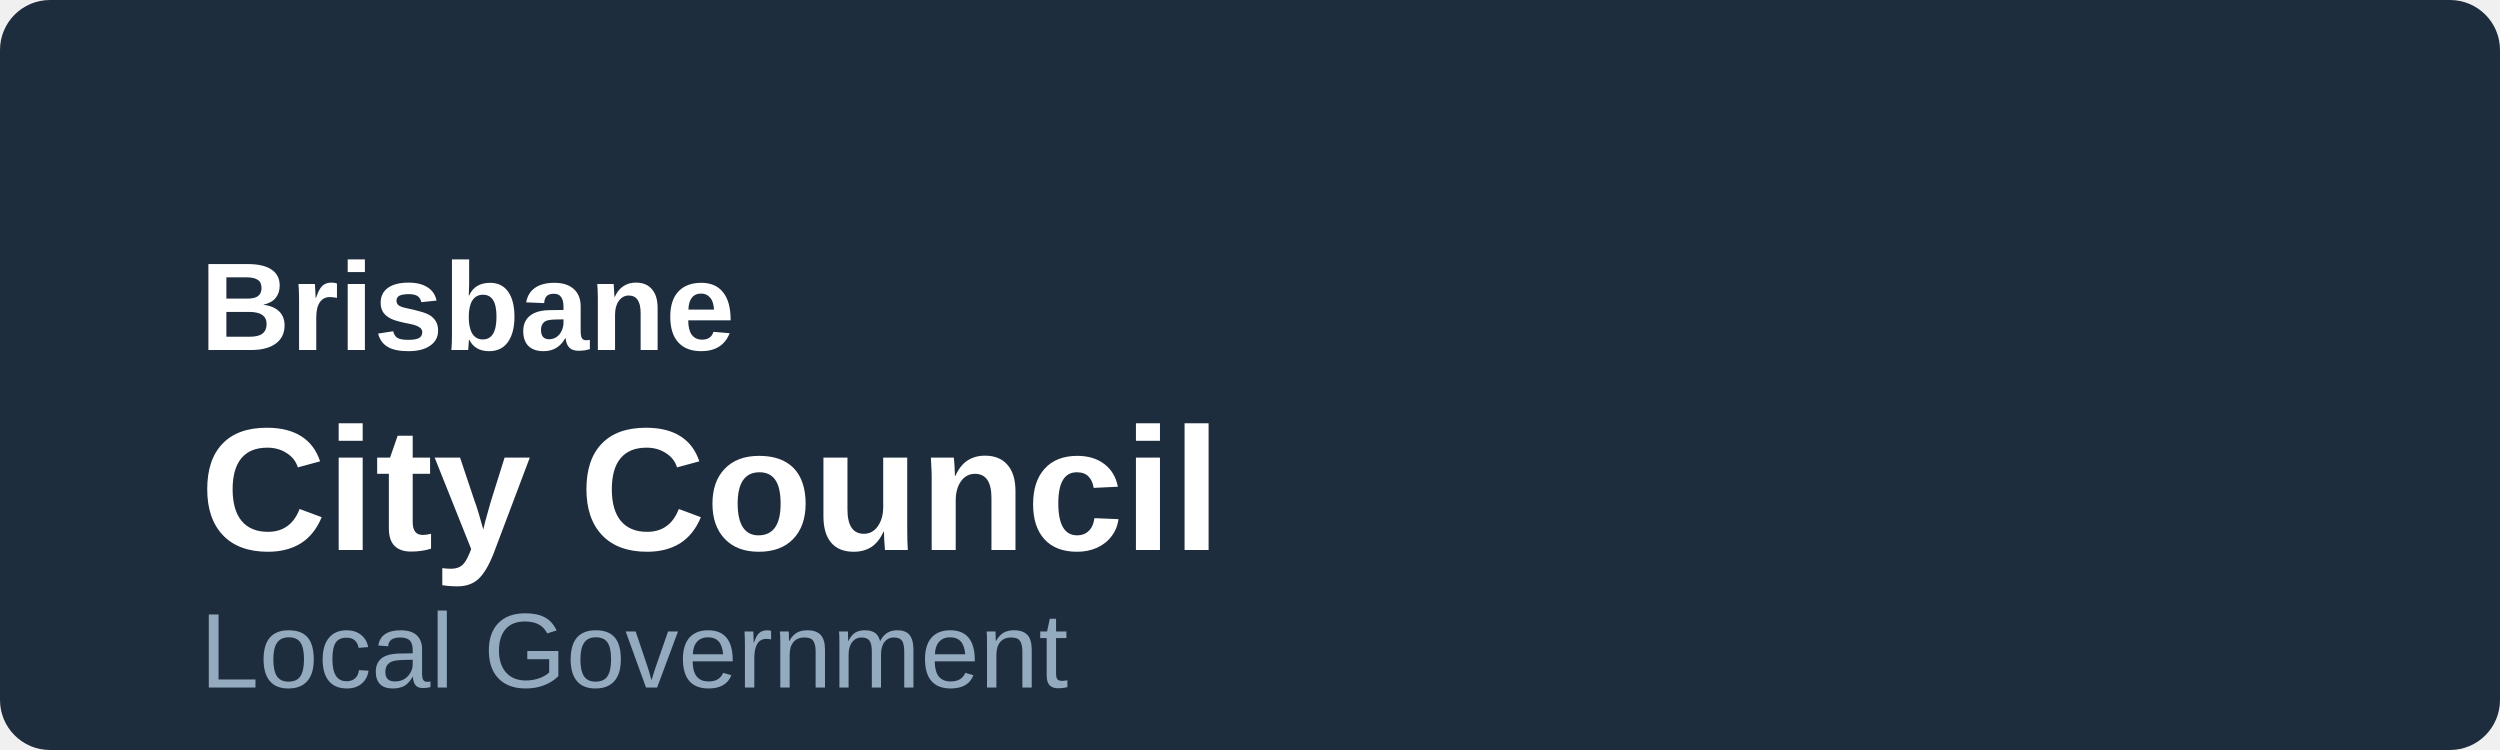
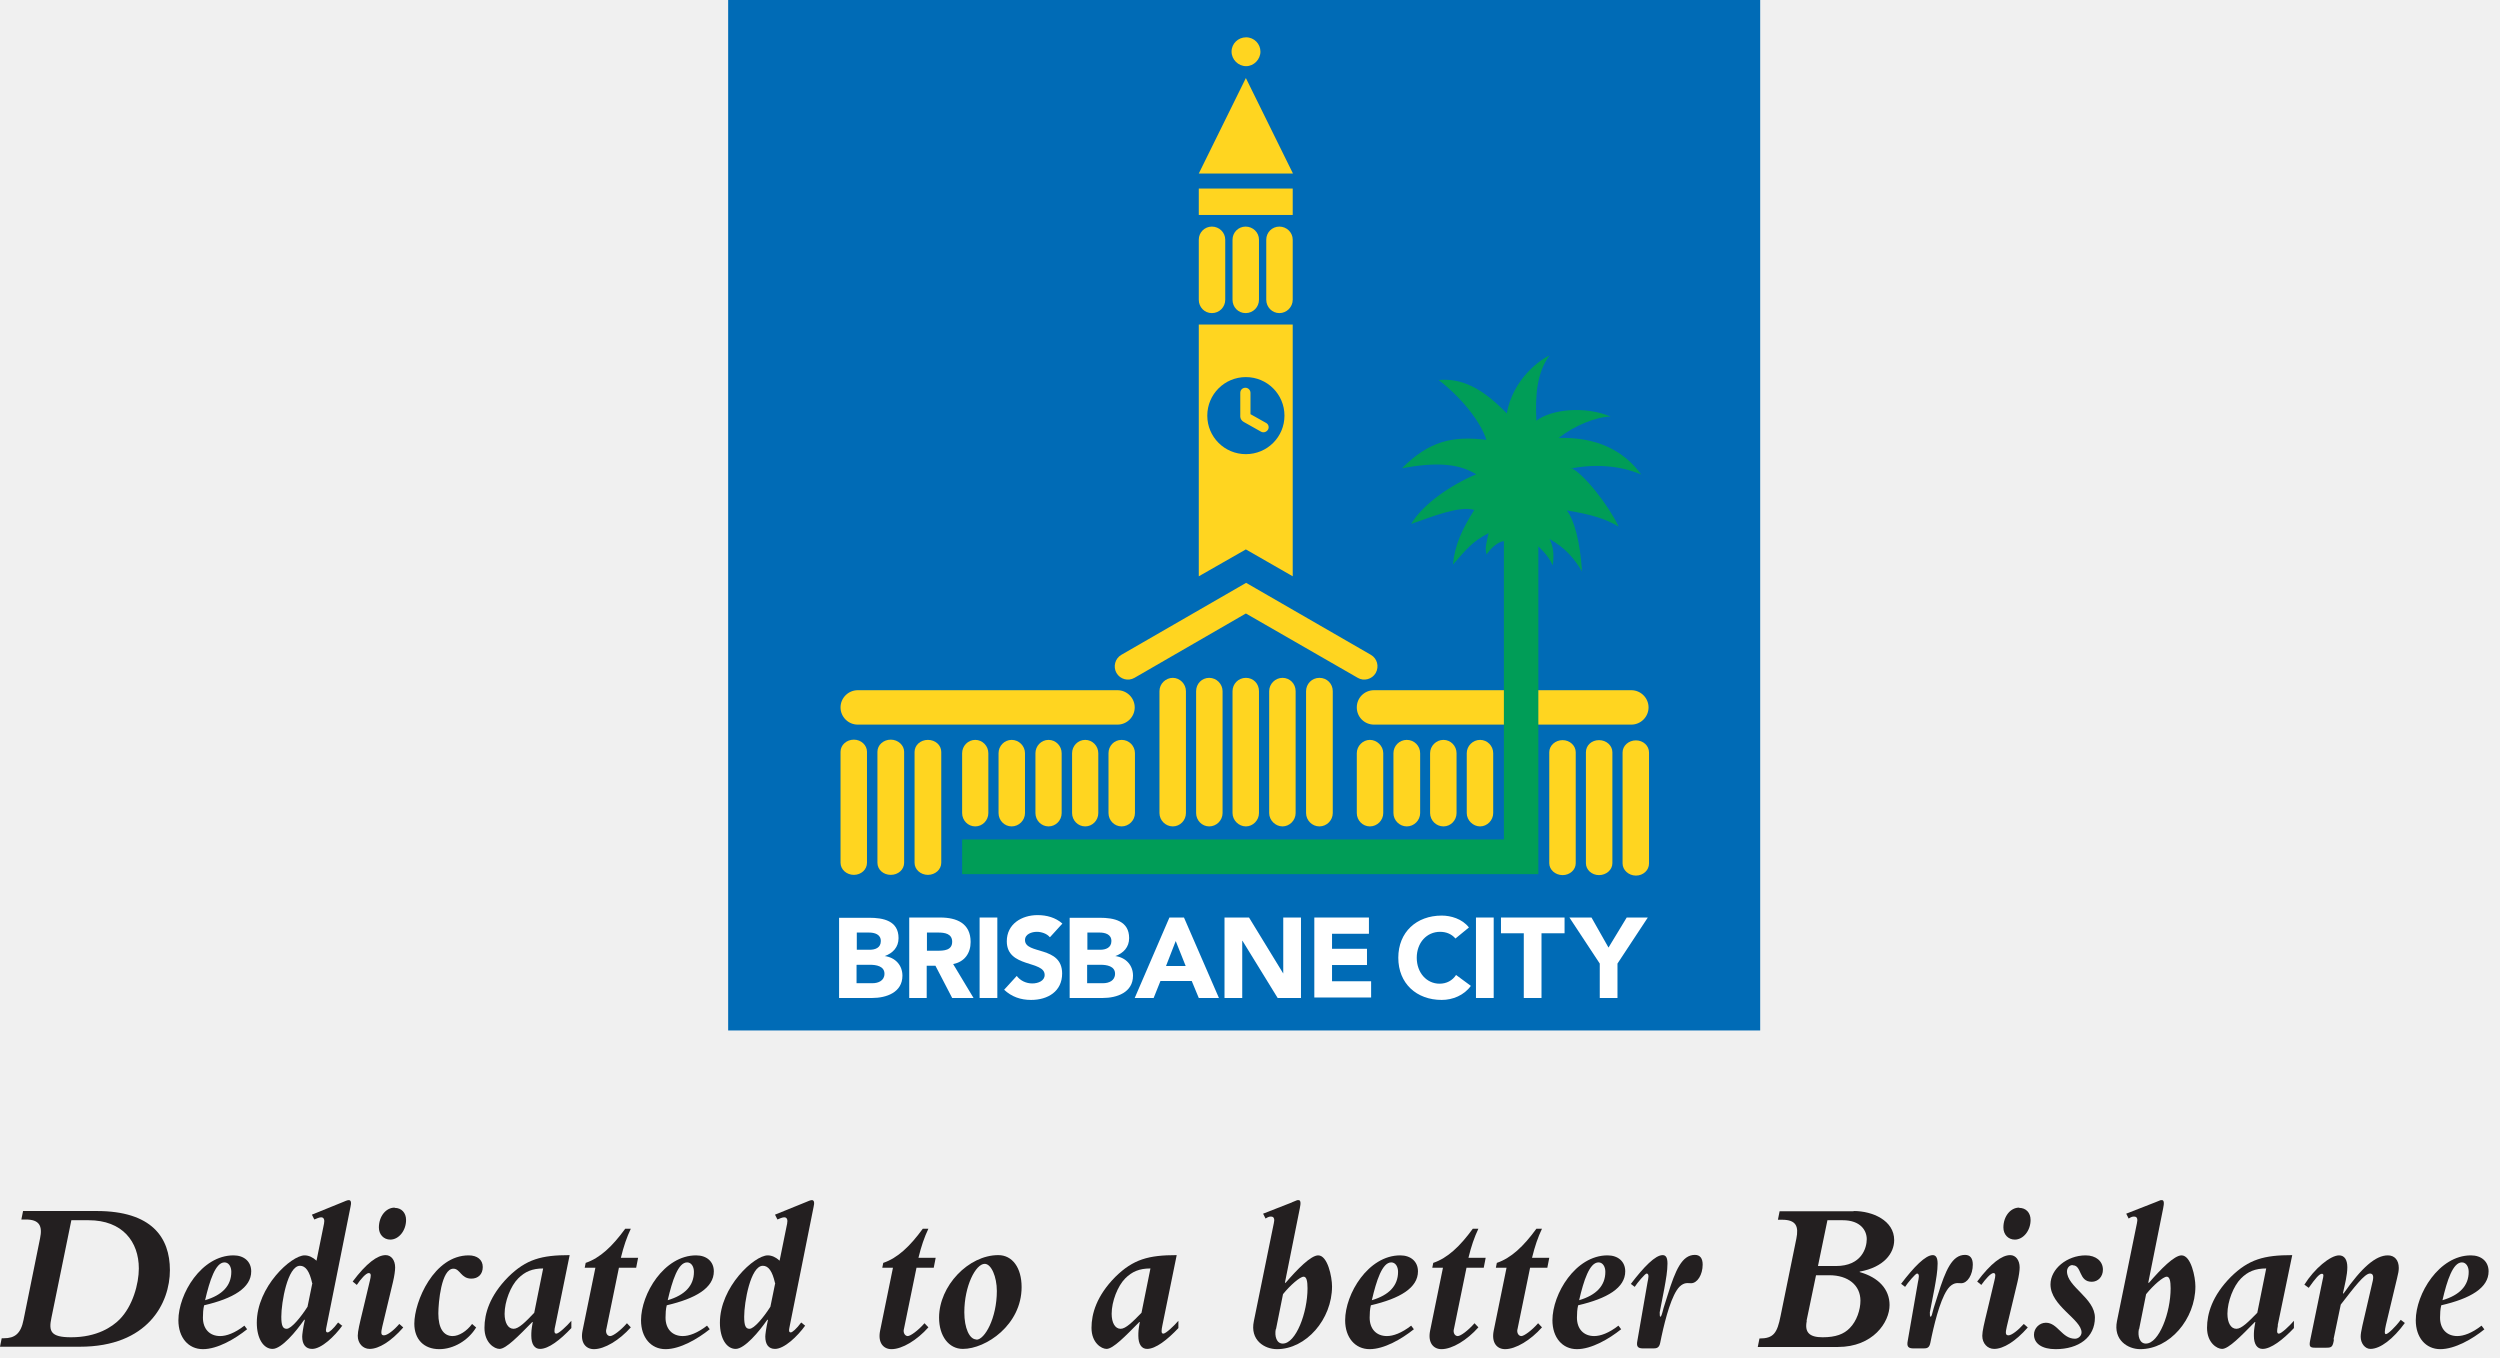
- <svg xmlns="http://www.w3.org/2000/svg" viewBox="0 0 200 60" fill="none">
-   <rect width="200" height="60" rx="4" fill="#1e2d3d" />
-   <text x="16" y="28" font-family="Arial, sans-serif" font-size="10" font-weight="bold" fill="#ffffff">Brisbane</text>
-   <text x="16" y="44" font-family="Arial, sans-serif" font-size="14" font-weight="bold" fill="#ffffff">City Council</text>
-   <text x="16" y="55" font-family="Arial, sans-serif" font-size="8.5" fill="#94aabf">Local Government</text>
+ <svg xmlns="http://www.w3.org/2000/svg" width="210" height="114" viewBox="0 0 210 114" fill="none">
+   <g clip-path="url(#clip0_36370_18679)">
+     <path fill-rule="evenodd" clip-rule="evenodd" d="M147.856 85.541H61.165L62.184 86.559V0L61.165 1.018H147.856L146.837 0V86.559L147.856 85.541V85.541Z" fill="white" />
+     <path d="M147.856 0H61.165V86.559H147.856V0Z" fill="#006BB6" />
+     <path d="M103.451 4.336C103.451 3.664 104.001 3.135 104.674 3.135C105.347 3.135 105.877 3.685 105.877 4.336C105.877 4.988 105.326 5.558 104.674 5.558C104.021 5.558 103.451 5.008 103.451 4.336Z" fill="#FFD520" />
+     <path fill-rule="evenodd" clip-rule="evenodd" d="M103.532 58.059C103.532 57.448 104.021 56.939 104.653 56.939C105.285 56.939 105.754 57.428 105.754 58.059V68.298C105.754 68.909 105.245 69.418 104.653 69.418C104.062 69.418 103.532 68.909 103.532 68.298V58.059V58.059Z" fill="#FFD520" />
+     <path fill-rule="evenodd" clip-rule="evenodd" d="M106.611 58.059C106.611 57.448 107.12 56.939 107.732 56.939C108.344 56.939 108.833 57.428 108.833 58.059V68.298C108.833 68.909 108.323 69.418 107.732 69.418C107.141 69.418 106.611 68.909 106.611 68.298V58.059V58.059Z" fill="#FFD520" />
+     <path fill-rule="evenodd" clip-rule="evenodd" d="M109.71 58.059C109.71 57.448 110.199 56.939 110.831 56.939C111.463 56.939 111.952 57.428 111.952 58.059V68.298C111.952 68.909 111.443 69.418 110.831 69.418C110.219 69.418 109.71 68.909 109.71 68.298V58.059V58.059Z" fill="#FFD520" />
+     <path fill-rule="evenodd" clip-rule="evenodd" d="M102.696 58.059C102.696 57.448 102.186 56.939 101.575 56.939C100.963 56.939 100.474 57.428 100.474 58.059V68.298C100.474 68.909 100.963 69.418 101.575 69.418C102.186 69.418 102.696 68.909 102.696 68.298V58.059V58.059Z" fill="#FFD520" />
+     <path fill-rule="evenodd" clip-rule="evenodd" d="M99.618 58.059C99.618 57.448 99.108 56.939 98.516 56.939C97.925 56.939 97.395 57.428 97.395 58.059V68.298C97.395 68.909 97.905 69.418 98.516 69.418C99.128 69.418 99.618 68.909 99.618 68.298V58.059V58.059Z" fill="#FFD520" />
+     <path fill-rule="evenodd" clip-rule="evenodd" d="M95.336 63.27C95.336 62.659 94.847 62.15 94.215 62.15C93.583 62.15 93.114 62.659 93.114 63.27V68.298C93.114 68.909 93.603 69.418 94.215 69.418C94.826 69.418 95.336 68.909 95.336 68.298V63.27Z" fill="#FFD520" />
+     <path fill-rule="evenodd" clip-rule="evenodd" d="M92.257 63.27C92.257 62.659 91.768 62.15 91.156 62.15C90.545 62.15 90.055 62.659 90.055 63.27V68.298C90.055 68.909 90.545 69.418 91.156 69.418C91.768 69.418 92.257 68.909 92.257 68.298V63.27Z" fill="#FFD520" />
+     <path fill-rule="evenodd" clip-rule="evenodd" d="M89.179 63.27C89.179 62.659 88.689 62.15 88.078 62.15C87.466 62.15 86.977 62.659 86.977 63.27V68.298C86.977 68.909 87.466 69.418 88.078 69.418C88.689 69.418 89.179 68.909 89.179 68.298V63.27Z" fill="#FFD520" />
+     <path fill-rule="evenodd" clip-rule="evenodd" d="M86.1 63.27C86.1 62.659 85.59 62.15 84.979 62.15C84.367 62.15 83.878 62.659 83.878 63.27V68.298C83.878 68.909 84.367 69.418 84.979 69.418C85.59 69.418 86.1 68.909 86.1 68.298V63.27Z" fill="#FFD520" />
+     <path fill-rule="evenodd" clip-rule="evenodd" d="M83.021 63.27C83.021 62.659 82.532 62.15 81.92 62.15C81.309 62.15 80.819 62.659 80.819 63.27V68.298C80.819 68.909 81.309 69.418 81.92 69.418C82.532 69.418 83.021 68.909 83.021 68.298V63.27Z" fill="#FFD520" />
+     <path fill-rule="evenodd" clip-rule="evenodd" d="M113.971 63.27C113.971 62.659 114.481 62.15 115.072 62.15C115.663 62.15 116.193 62.659 116.193 63.27V68.298C116.193 68.909 115.683 69.418 115.072 69.418C114.46 69.418 113.971 68.909 113.971 68.298V63.27Z" fill="#FFD520" />
+     <path fill-rule="evenodd" clip-rule="evenodd" d="M117.049 63.27C117.049 62.659 117.539 62.15 118.171 62.15C118.803 62.15 119.292 62.659 119.292 63.27V68.298C119.292 68.909 118.783 69.418 118.171 69.418C117.559 69.418 117.049 68.909 117.049 68.298V63.27Z" fill="#FFD520" />
+     <path fill-rule="evenodd" clip-rule="evenodd" d="M120.128 63.27C120.128 62.659 120.638 62.15 121.249 62.15C121.861 62.15 122.35 62.659 122.35 63.27V68.298C122.35 68.909 121.861 69.418 121.249 69.418C120.638 69.418 120.128 68.909 120.128 68.298V63.27Z" fill="#FFD520" />
+     <path fill-rule="evenodd" clip-rule="evenodd" d="M123.207 63.27C123.207 62.659 123.716 62.15 124.328 62.15C124.94 62.15 125.429 62.659 125.429 63.27V68.298C125.429 68.909 124.919 69.418 124.328 69.418C123.737 69.418 123.207 68.909 123.207 68.298V63.27Z" fill="#FFD520" />
+     <path fill-rule="evenodd" clip-rule="evenodd" d="M100.698 20.133C100.698 19.523 101.187 19.034 101.799 19.034C102.411 19.034 102.92 19.523 102.92 20.133V25.182C102.92 25.793 102.431 26.301 101.799 26.301C101.167 26.301 100.698 25.793 100.698 25.182V20.133Z" fill="#FFD520" />
+     <path fill-rule="evenodd" clip-rule="evenodd" d="M106.366 20.133C106.366 19.523 106.855 19.034 107.467 19.034C108.079 19.034 108.588 19.523 108.588 20.133V25.182C108.588 25.793 108.079 26.301 107.467 26.301C106.855 26.301 106.366 25.793 106.366 25.182V20.133Z" fill="#FFD520" />
+     <path fill-rule="evenodd" clip-rule="evenodd" d="M103.532 20.133C103.532 19.523 104.021 19.034 104.633 19.034C105.245 19.034 105.754 19.523 105.754 20.133V25.182C105.754 25.793 105.265 26.301 104.633 26.301C104.001 26.301 103.532 25.793 103.532 25.182V20.133Z" fill="#FFD520" />
+     <path fill-rule="evenodd" clip-rule="evenodd" d="M100.698 14.576H108.609L104.653 6.555L100.698 14.576Z" fill="#FFD520" />
+     <path fill-rule="evenodd" clip-rule="evenodd" d="M104.633 51.544L95.295 56.939C94.765 57.244 94.092 57.061 93.786 56.532C93.481 56.002 93.664 55.31 94.194 55.005L104.674 48.959L115.153 55.005C115.683 55.31 115.867 55.982 115.561 56.532C115.255 57.061 114.562 57.244 114.052 56.939L104.674 51.544H104.633Z" fill="#FFD520" />
+     <path fill-rule="evenodd" clip-rule="evenodd" d="M104.184 34.892C104.184 34.892 104.123 35.238 104.47 35.442L105.917 36.256C106.121 36.378 106.386 36.297 106.509 36.093C106.631 35.89 106.55 35.625 106.346 35.523L105.041 34.79V32.999C105.041 32.775 104.857 32.571 104.613 32.571C104.368 32.571 104.184 32.755 104.184 32.999V34.892Z" fill="#FFD520" />
+     <path fill-rule="evenodd" clip-rule="evenodd" d="M75.947 63.148C75.947 62.598 75.437 62.13 74.825 62.13C74.214 62.13 73.704 62.578 73.704 63.148V72.471C73.704 73.041 74.193 73.489 74.825 73.489C75.457 73.489 75.947 73.041 75.947 72.471V63.148V63.148Z" fill="#FFD520" />
+     <path fill-rule="evenodd" clip-rule="evenodd" d="M72.827 63.148C72.827 62.598 72.338 62.13 71.726 62.13C71.115 62.13 70.605 62.578 70.605 63.148V72.471C70.605 73.041 71.115 73.489 71.726 73.489C72.338 73.489 72.827 73.041 72.827 72.471V63.148V63.148Z" fill="#FFD520" />
+     <path fill-rule="evenodd" clip-rule="evenodd" d="M79.066 63.168C79.066 62.598 78.577 62.15 77.945 62.15C77.313 62.15 76.823 62.598 76.823 63.168V72.472C76.823 73.041 77.333 73.489 77.945 73.489C78.557 73.489 79.066 73.041 79.066 72.472V63.168Z" fill="#FFD520" />
+     <path fill-rule="evenodd" clip-rule="evenodd" d="M135.44 63.189C135.44 62.639 134.95 62.171 134.318 62.171C133.686 62.171 133.217 62.619 133.217 63.189V72.512C133.217 73.062 133.707 73.51 134.318 73.51C134.93 73.51 135.44 73.062 135.44 72.512V63.189Z" fill="#FFD520" />
+     <path fill-rule="evenodd" clip-rule="evenodd" d="M132.361 63.189C132.361 62.639 131.872 62.171 131.26 62.171C130.648 62.171 130.139 62.619 130.139 63.189V72.512C130.139 73.062 130.648 73.51 131.26 73.51C131.872 73.51 132.361 73.062 132.361 72.512V63.189Z" fill="#FFD520" />
+     <path fill-rule="evenodd" clip-rule="evenodd" d="M138.518 63.209C138.518 62.639 138.029 62.191 137.417 62.191C136.806 62.191 136.296 62.639 136.296 63.209V72.532C136.296 73.082 136.806 73.55 137.417 73.55C138.029 73.55 138.518 73.103 138.518 72.532V63.209V63.209Z" fill="#FFD520" />
+     <path d="M108.588 15.838H100.698V18.057H108.588V15.838Z" fill="#FFD520" />
+     <path fill-rule="evenodd" clip-rule="evenodd" d="M72.052 60.868C71.257 60.868 70.605 60.217 70.605 59.422C70.605 58.629 71.257 57.977 72.052 57.977H93.868C94.663 57.977 95.316 58.629 95.316 59.422C95.316 60.217 94.663 60.868 93.868 60.868H72.052Z" fill="#FFD520" />
+     <path fill-rule="evenodd" clip-rule="evenodd" d="M115.418 57.977C114.623 57.977 113.971 58.608 113.971 59.422C113.971 60.237 114.623 60.868 115.418 60.868H137.03C137.825 60.868 138.478 60.217 138.478 59.422C138.478 58.629 137.825 57.977 137.03 57.977H115.418V57.977Z" fill="#FFD520" />
+     <path fill-rule="evenodd" clip-rule="evenodd" d="M131.974 39.35C134.196 38.923 136.235 39.167 137.866 39.859C136.418 37.885 134.196 36.704 130.934 36.785C132.218 35.767 134.094 34.994 135.297 34.994C133.075 34.057 130.261 34.404 129.058 35.34C128.956 33.365 129.058 31.33 130.159 29.864C129.364 30.21 127.081 31.838 126.571 34.729C124.43 32.51 122.717 31.757 120.842 31.92C122.636 33.284 124.349 35.34 124.858 36.948C122.024 36.602 120.067 37.03 117.763 39.33C120.577 38.821 122.473 38.903 124.002 39.839C121.78 40.775 119.476 42.404 118.538 44.012C120.25 43.422 122.554 42.465 123.839 42.831C122.819 44.46 122.208 45.742 122.045 47.432C123.166 46.15 123.676 45.478 125.042 44.786C124.879 45.559 124.695 46.068 124.879 46.577C125.307 45.905 125.98 45.458 126.326 45.458V70.517H80.819V73.428H129.221V45.905C129.221 45.905 130.078 46.638 130.424 47.493C130.587 46.475 130.424 45.783 130.159 45.274C131.525 46.048 132.218 46.903 132.891 48.002C132.728 45.437 132.218 43.646 131.607 42.872C133.666 43.218 134.849 43.564 135.97 44.236C135.114 42.445 133.054 39.798 131.953 39.289L131.974 39.35Z" fill="#009D57" />
+     <path fill-rule="evenodd" clip-rule="evenodd" d="M100.698 27.258V48.409L104.653 46.15L108.588 48.409V27.258H100.698ZM104.653 38.149C102.859 38.149 101.412 36.704 101.412 34.913C101.412 33.121 102.859 31.676 104.653 31.676C106.448 31.676 107.895 33.121 107.895 34.913C107.895 36.704 106.448 38.149 104.653 38.149Z" fill="#FFD520" />
+     <path d="M71.971 78.334H72.99C73.459 78.334 73.989 78.477 73.989 79.047C73.989 79.617 73.52 79.78 73.051 79.78H71.971V78.334ZM70.483 83.831H73.255C74.458 83.831 75.804 83.362 75.804 81.958C75.804 81.082 75.213 80.431 74.316 80.309C75.009 80.065 75.478 79.556 75.478 78.802C75.478 77.337 74.193 77.093 73.011 77.093H70.483V83.851V83.831ZM71.971 81.042H73.092C73.582 81.042 74.295 81.144 74.295 81.795C74.295 82.385 73.765 82.589 73.296 82.589H71.95V81.062L71.971 81.042Z" fill="white" />
+     <path d="M77.843 78.334H78.821C79.372 78.334 79.983 78.436 79.983 79.108C79.983 79.841 79.27 79.861 78.74 79.861H77.863V78.334H77.843ZM76.354 83.831H77.843V81.123H78.577L79.983 83.831H81.778L80.065 80.981C81.023 80.797 81.533 80.065 81.533 79.128C81.533 77.561 80.371 77.072 78.984 77.072H76.375V83.831H76.354Z" fill="white" />
+     <path d="M82.287 77.072H83.776V83.831H82.287V77.072Z" fill="white" />
+     <path d="M88.18 78.721C87.935 78.416 87.466 78.273 87.099 78.273C86.671 78.273 86.1 78.457 86.1 78.965C86.1 80.207 89.219 79.413 89.219 81.775C89.219 83.281 88.016 83.994 86.61 83.994C85.733 83.994 84.978 83.729 84.347 83.139L85.407 81.978C85.713 82.385 86.202 82.609 86.712 82.609C87.221 82.609 87.751 82.385 87.751 81.897C87.751 80.655 84.571 81.327 84.571 79.067C84.571 77.622 85.814 76.869 87.16 76.869C87.915 76.869 88.669 77.072 89.24 77.581L88.22 78.701L88.18 78.721Z" fill="white" />
+     <path d="M91.34 78.334H92.359C92.828 78.334 93.358 78.477 93.358 79.047C93.358 79.617 92.869 79.78 92.42 79.78H91.34V78.334ZM89.851 83.831H92.624C93.827 83.831 95.173 83.362 95.173 81.958C95.173 81.082 94.582 80.431 93.684 80.309C94.378 80.065 94.847 79.556 94.847 78.802C94.847 77.337 93.562 77.093 92.38 77.093H89.851V83.851V83.831ZM91.34 81.042H92.461C92.951 81.042 93.664 81.144 93.664 81.795C93.664 82.385 93.134 82.589 92.665 82.589H91.319V81.062L91.34 81.042Z" fill="white" />
+     <path d="M99.597 81.144H97.946L98.761 79.047L99.597 81.144V81.144ZM95.275 83.831H96.906L97.477 82.406H100.107L100.698 83.831H102.39L99.454 77.072H98.231L95.316 83.831H95.275Z" fill="white" />
+     <path d="M102.9 77.072H104.918L107.793 81.775V77.072H109.282V83.831H107.324L104.368 79.026H104.348V83.831H102.859V77.072H102.9Z" fill="white" />
+     <path d="M110.403 77.072H114.99V78.436H111.891V79.698H114.827V81.062H111.891V82.426H115.174V83.79H110.403V77.031V77.072Z" fill="white" />
+     <path d="M122.248 78.823C121.942 78.477 121.514 78.273 120.964 78.273C119.842 78.273 119.007 79.189 119.007 80.451C119.007 81.714 119.842 82.63 120.923 82.63C121.514 82.63 122.004 82.365 122.309 81.897L123.553 82.813C122.982 83.607 122.024 83.994 121.107 83.994C118.986 83.994 117.457 82.609 117.457 80.451C117.457 78.294 118.986 76.909 121.107 76.909C121.861 76.909 122.819 77.174 123.39 77.907L122.248 78.843V78.823Z" fill="white" />
+     <path d="M123.981 77.072H125.47V83.831H123.981V77.072Z" fill="white" />
+     <path d="M128.018 78.395H126.082V77.072H131.423V78.395H129.486V83.831H127.998V78.395H128.018Z" fill="white" />
+     <path d="M134.38 80.94L131.831 77.072H133.686L135.114 79.596L136.643 77.072H138.416L135.868 80.94V83.831H134.38V80.94Z" fill="white" />
+     <path d="M1.957 101.725H8.115C12.743 101.725 14.272 103.944 14.272 106.692C14.272 109.441 12.437 113.125 6.708 113.125H0L0.143 112.413H0.326C1.244 112.413 1.753 112.026 1.978 110.866L3.364 104.026C3.588 102.967 3.303 102.438 2.161 102.438H1.794L1.937 101.725H1.957ZM4.322 110.682C4.078 111.822 4.241 112.331 5.974 112.331C8.176 112.331 9.44 111.436 10.031 110.845C11.152 109.726 11.662 107.832 11.662 106.55C11.662 104.311 10.296 102.499 7.442 102.499H5.994L4.322 110.682Z" fill="#231F20" />
+     <path d="M20.755 111.659C19.736 112.474 18.268 113.329 17.045 113.329C15.821 113.329 14.985 112.352 14.985 110.906C14.985 108.687 16.922 105.451 19.614 105.451C20.511 105.451 21.102 105.98 21.102 106.794C21.102 108.178 19.593 109.074 17.147 109.644C17.065 109.949 17.045 110.357 17.045 110.682C17.045 111.639 17.616 112.229 18.492 112.229C19.022 112.229 19.715 111.985 20.531 111.354L20.776 111.68L20.755 111.659ZM18.859 106.041C18.105 106.041 17.616 107.547 17.228 109.217C18.676 108.789 19.43 107.995 19.43 106.835C19.43 106.387 19.206 106.041 18.859 106.041Z" fill="#231F20" />
+     <path d="M28.768 111.334C28.095 112.27 26.994 113.308 26.219 113.308C25.689 113.308 25.384 112.942 25.384 112.27C25.384 112.128 25.445 111.598 25.608 110.866H25.547C24.874 111.843 23.651 113.308 22.896 113.308C22.142 113.308 21.571 112.453 21.571 111.11C21.571 108.097 24.466 105.451 25.587 105.451C25.934 105.451 26.281 105.613 26.586 105.898L27.218 102.784C27.28 102.478 27.218 102.254 26.974 102.254C26.831 102.254 26.586 102.356 26.403 102.438L26.199 102.031L28.809 100.972C28.951 100.911 29.176 100.809 29.298 100.809C29.502 100.809 29.522 101.053 29.441 101.379L27.402 111.558C27.341 111.822 27.402 111.924 27.524 111.924C27.647 111.924 27.993 111.639 28.401 111.089L28.727 111.354L28.768 111.334ZM26.219 107.771C25.995 106.774 25.669 106.326 25.2 106.326C24.16 106.326 23.63 109.4 23.63 110.601C23.63 111.354 23.752 111.619 24.079 111.619C24.466 111.619 25.261 110.662 25.832 109.766L26.24 107.771H26.219Z" fill="#231F20" />
+     <path d="M33.865 111.517C32.846 112.677 31.826 113.308 31.052 113.308C30.481 113.308 30.052 112.84 30.052 112.209C30.052 111.822 30.195 111.232 30.501 109.97L31.072 107.568C31.153 107.222 31.215 106.937 30.97 106.937C30.746 106.937 30.297 107.446 29.971 107.934L29.624 107.649C30.786 106.102 31.704 105.43 32.397 105.43C32.866 105.43 33.192 105.858 33.192 106.468C33.192 106.713 33.131 107.181 33.009 107.69L32.112 111.436C31.989 111.965 31.989 112.168 32.254 112.168C32.54 112.168 33.09 111.741 33.539 111.212L33.865 111.497V111.517ZM33.151 101.461C33.722 101.461 34.11 101.868 34.11 102.478C34.11 103.374 33.498 104.127 32.785 104.127C32.234 104.127 31.826 103.7 31.826 103.11C31.826 102.173 32.417 101.44 33.151 101.44V101.461Z" fill="#231F20" />
+     <path d="M40.002 111.497C39.329 112.616 38.085 113.329 36.903 113.329C35.598 113.329 34.803 112.494 34.803 111.191C34.803 109.318 36.454 105.451 39.37 105.451C40.084 105.451 40.552 105.817 40.552 106.428C40.552 107.038 40.165 107.405 39.594 107.405C38.718 107.405 38.656 106.57 38.085 106.57C37.066 106.57 36.821 109.441 36.821 110.336C36.821 111.558 37.249 112.229 38.024 112.229C38.554 112.229 39.207 111.822 39.655 111.212L39.982 111.497H40.002Z" fill="#231F20" />
+     <path d="M46.648 111.334C46.547 111.741 46.526 112.026 46.73 112.026C46.934 112.026 47.607 111.395 47.994 110.947V111.558C47.056 112.555 46.078 113.308 45.364 113.308C44.895 113.308 44.63 112.901 44.63 112.209C44.63 111.883 44.63 111.721 44.752 111.049H44.712C43.55 112.23 42.51 113.308 41.959 113.308C41.531 113.308 40.695 112.8 40.695 111.537C40.695 110.357 41.123 108.85 42.693 107.262C44.202 105.776 45.486 105.43 47.851 105.43L46.648 111.334ZM45.65 106.55C44.712 106.55 44.1 106.815 43.529 107.385C42.897 108.016 42.387 109.318 42.387 110.357C42.387 111.11 42.673 111.619 43.142 111.619C43.57 111.619 44.141 111.049 44.875 110.275L45.629 106.53L45.65 106.55Z" fill="#231F20" />
+     <path d="M50.93 111.639C50.849 111.965 51.012 112.23 51.256 112.23C51.501 112.23 52.133 111.761 52.663 111.151L52.989 111.497C52.031 112.576 50.787 113.329 49.89 113.329C49.218 113.329 48.728 112.8 48.932 111.782L50.013 106.489H49.116L49.197 106.082C50.4 105.675 51.44 104.697 52.52 103.211H52.989C52.643 103.944 52.398 104.657 52.153 105.654H53.601L53.438 106.489H51.99L50.93 111.66V111.639Z" fill="#231F20" />
+     <path d="M59.615 111.659C58.596 112.474 57.128 113.329 55.905 113.329C54.682 113.329 53.846 112.352 53.846 110.906C53.846 108.687 55.782 105.451 58.474 105.451C59.371 105.451 59.962 105.98 59.962 106.794C59.962 108.178 58.453 109.074 56.007 109.644C55.925 109.949 55.905 110.357 55.905 110.682C55.905 111.639 56.476 112.229 57.352 112.229C57.883 112.229 58.576 111.985 59.391 111.354L59.636 111.68L59.615 111.659ZM57.719 106.041C56.965 106.041 56.476 107.547 56.088 109.217C57.536 108.789 58.29 107.995 58.29 106.835C58.29 106.387 58.066 106.041 57.719 106.041V106.041Z" fill="#231F20" />
+     <path d="M67.649 111.334C66.976 112.27 65.875 113.308 65.1 113.308C64.57 113.308 64.284 112.942 64.284 112.27C64.284 112.128 64.346 111.598 64.509 110.866H64.448C63.775 111.843 62.551 113.308 61.797 113.308C61.043 113.308 60.472 112.453 60.472 111.11C60.472 108.097 63.367 105.451 64.488 105.451C64.835 105.451 65.182 105.613 65.487 105.898L66.119 102.784C66.181 102.478 66.119 102.254 65.875 102.254C65.732 102.254 65.487 102.356 65.304 102.438L65.1 102.031L67.71 100.972C67.852 100.911 68.077 100.809 68.199 100.809C68.403 100.809 68.423 101.053 68.342 101.379L66.303 111.558C66.242 111.822 66.303 111.924 66.425 111.924C66.548 111.924 66.894 111.639 67.302 111.089L67.628 111.354L67.649 111.334ZM65.1 107.771C64.876 106.774 64.549 106.326 64.081 106.326C63.041 106.326 62.511 109.4 62.511 110.601C62.511 111.354 62.633 111.619 62.959 111.619C63.347 111.619 64.142 110.662 64.713 109.766L65.12 107.771H65.1Z" fill="#231F20" />
+     <path d="M75.926 111.639C75.845 111.965 76.028 112.23 76.252 112.23C76.477 112.23 77.129 111.761 77.659 111.151L77.985 111.497C77.027 112.576 75.784 113.329 74.886 113.329C74.214 113.329 73.724 112.8 73.928 111.782L75.009 106.489H74.112L74.193 106.082C75.396 105.675 76.436 104.697 77.516 103.211H77.985C77.639 103.944 77.394 104.657 77.15 105.654H78.597L78.434 106.489H76.986L75.926 111.66V111.639Z" fill="#231F20" />
+     <path d="M83.857 105.43C85.04 105.43 85.815 106.489 85.815 108.117C85.815 111.293 82.817 113.308 80.881 113.308C79.698 113.308 78.882 112.23 78.882 110.682C78.882 108.016 81.35 105.43 83.857 105.43ZM82.022 112.535C82.716 112.535 83.735 110.723 83.735 108.443C83.735 107.242 83.266 106.163 82.716 106.163C81.961 106.163 81.003 108.016 81.003 110.235C81.003 111.558 81.431 112.515 82.022 112.515V112.535Z" fill="#231F20" />
+     <path d="M97.64 111.334C97.558 111.741 97.517 112.026 97.721 112.026C97.925 112.026 98.598 111.395 98.985 110.947V111.558C98.048 112.555 97.069 113.308 96.355 113.308C95.886 113.308 95.621 112.901 95.621 112.209C95.621 111.883 95.621 111.721 95.744 111.049H95.703C94.541 112.23 93.501 113.308 92.951 113.308C92.522 113.308 91.686 112.8 91.686 111.537C91.686 110.357 92.115 108.85 93.684 107.262C95.193 105.776 96.478 105.43 98.843 105.43L97.64 111.334V111.334ZM96.641 106.55C95.703 106.55 95.091 106.815 94.52 107.385C93.888 108.016 93.379 109.318 93.379 110.357C93.379 111.11 93.664 111.619 94.133 111.619C94.561 111.619 95.132 111.049 95.886 110.275L96.641 106.53V106.55Z" fill="#231F20" />
+     <path d="M108.527 100.992C109.037 100.789 108.935 100.809 109.078 100.809C109.261 100.809 109.282 101.053 109.18 101.522L107.936 107.731L107.977 107.771C108.996 106.591 110.117 105.451 110.729 105.451C111.524 105.451 111.891 107.262 111.891 108.056C111.891 110.825 109.71 113.329 107.263 113.329C106.223 113.329 104.98 112.576 105.326 110.967L106.998 102.763C107.08 102.438 107.039 102.193 106.774 102.193C106.651 102.193 106.57 102.193 106.305 102.356L106.101 101.949L108.548 100.992H108.527ZM107.161 111.66C107.059 112.23 107.222 112.861 107.752 112.861C108.853 112.861 109.832 110.275 109.832 108.219C109.832 107.608 109.75 107.242 109.506 107.242C109.2 107.242 108.384 107.955 107.773 108.708L107.182 111.66H107.161Z" fill="#231F20" />
+     <path d="M118.762 111.659C117.743 112.474 116.275 113.329 115.051 113.329C113.828 113.329 112.992 112.352 112.992 110.906C112.992 108.687 114.929 105.451 117.62 105.451C118.517 105.451 119.109 105.98 119.109 106.794C119.109 108.178 117.6 109.074 115.153 109.644C115.072 109.949 115.051 110.357 115.051 110.682C115.051 111.639 115.622 112.229 116.499 112.229C117.029 112.229 117.722 111.985 118.538 111.354L118.783 111.68L118.762 111.659ZM116.866 106.041C116.112 106.041 115.622 107.547 115.235 109.217C116.683 108.789 117.437 107.995 117.437 106.835C117.437 106.387 117.213 106.041 116.866 106.041Z" fill="#231F20" />
+     <path d="M122.126 111.639C122.045 111.965 122.208 112.23 122.452 112.23C122.697 112.23 123.329 111.761 123.859 111.151L124.185 111.497C123.227 112.576 121.984 113.329 121.086 113.329C120.414 113.329 119.924 112.8 120.128 111.782L121.209 106.489H120.312L120.393 106.082C121.596 105.675 122.636 104.697 123.717 103.211H124.185C123.839 103.944 123.594 104.657 123.35 105.654H124.797L124.634 106.489H123.186L122.126 111.66V111.639Z" fill="#231F20" />
+     <path d="M127.468 111.639C127.386 111.965 127.57 112.23 127.794 112.23C128.018 112.23 128.671 111.761 129.201 111.151L129.527 111.497C128.569 112.576 127.325 113.329 126.428 113.329C125.755 113.329 125.266 112.8 125.47 111.782L126.55 106.489H125.653L125.735 106.082C126.938 105.675 127.978 104.697 129.058 103.211H129.527C129.181 103.944 128.936 104.657 128.691 105.654H130.139L129.976 106.489H128.528L127.468 111.66V111.639Z" fill="#231F20" />
+     <path d="M136.174 111.659C135.154 112.474 133.686 113.329 132.463 113.329C131.24 113.329 130.404 112.352 130.404 110.906C130.404 108.687 132.341 105.451 135.032 105.451C135.929 105.451 136.52 105.98 136.52 106.794C136.52 108.178 135.012 109.074 132.565 109.644C132.483 109.949 132.463 110.357 132.463 110.682C132.463 111.639 133.034 112.229 133.911 112.229C134.441 112.229 135.134 111.985 135.949 111.354L136.194 111.68L136.174 111.659ZM134.278 106.041C133.523 106.041 133.034 107.547 132.647 109.217C134.094 108.789 134.849 107.995 134.849 106.835C134.849 106.387 134.624 106.041 134.278 106.041Z" fill="#231F20" />
+     <path d="M136.989 107.853C138.09 106.407 139.049 105.43 139.66 105.43C139.946 105.43 140.068 105.654 140.068 106.143C140.068 106.753 139.946 107.446 139.803 108.239L139.416 110.234C139.416 110.479 139.416 110.601 139.477 110.601C139.538 110.601 139.599 110.438 139.742 109.868L140.088 108.769C140.741 106.672 141.291 105.41 142.372 105.41C142.8 105.41 143.024 105.695 143.024 106.224C143.024 107.079 142.576 107.792 142.046 107.792C141.781 107.792 141.495 107.69 141.087 108.077C140.435 108.728 139.905 110.703 139.579 112.209L139.456 112.799C139.375 113.207 139.171 113.268 138.885 113.268H138.05C137.581 113.268 137.438 113.125 137.54 112.616L138.396 107.69C138.457 107.405 138.559 106.977 138.315 106.977C138.192 106.977 137.519 107.771 137.316 108.097L136.969 107.832L136.989 107.853Z" fill="#231F20" />
+     <path d="M155.706 101.725C157.296 101.725 159.111 102.519 159.111 104.168C159.111 105.288 158.234 106.448 156.216 106.815V106.855C157.806 107.303 158.723 108.301 158.723 109.624C158.723 111.069 157.337 113.146 154.381 113.146H147.652L147.795 112.433C148.978 112.433 149.283 111.985 149.569 110.54L150.894 104.046C151.098 103.028 150.894 102.458 149.691 102.458H149.345L149.487 101.746H155.706V101.725ZM151.771 110.947C151.567 111.924 151.995 112.331 153.096 112.331C154.197 112.331 154.89 112.067 155.38 111.558C155.971 110.967 156.277 110.011 156.277 109.257C156.277 107.954 155.237 107.12 153.667 107.12H152.546L151.75 110.947H151.771ZM154.217 106.346C156.399 106.346 156.807 104.799 156.807 104.087C156.807 103.374 156.297 102.499 154.788 102.499H153.504L152.709 106.346H154.217Z" fill="#231F20" />
+     <path d="M159.682 107.853C160.782 106.407 161.741 105.43 162.352 105.43C162.617 105.43 162.76 105.654 162.76 106.143C162.76 106.753 162.638 107.446 162.495 108.239L162.108 110.234C162.108 110.479 162.108 110.601 162.169 110.601C162.25 110.601 162.291 110.438 162.434 109.868L162.781 108.769C163.433 106.672 163.983 105.41 165.064 105.41C165.492 105.41 165.716 105.695 165.716 106.224C165.716 107.079 165.268 107.792 164.738 107.792C164.473 107.792 164.187 107.69 163.78 108.077C163.127 108.728 162.597 110.703 162.271 112.209L162.149 112.799C162.067 113.207 161.883 113.268 161.578 113.268H160.762C160.293 113.268 160.15 113.125 160.252 112.616L161.109 107.69C161.17 107.405 161.272 106.977 161.027 106.977C160.905 106.977 160.232 107.771 160.028 108.097L159.682 107.832V107.853Z" fill="#231F20" />
+     <path d="M170.324 111.517C169.305 112.677 168.285 113.308 167.511 113.308C166.94 113.308 166.512 112.84 166.512 112.209C166.512 111.822 166.654 111.232 166.96 109.97L167.531 107.568C167.613 107.222 167.674 106.937 167.45 106.937C167.225 106.937 166.777 107.446 166.43 107.934L166.083 107.649C167.246 106.102 168.163 105.43 168.856 105.43C169.325 105.43 169.651 105.858 169.651 106.468C169.651 106.713 169.59 107.181 169.468 107.69L168.571 111.436C168.449 111.965 168.449 112.168 168.714 112.168C168.979 112.168 169.529 111.741 169.998 111.212L170.324 111.497V111.517ZM169.611 101.461C170.182 101.461 170.569 101.868 170.569 102.478C170.569 103.374 169.957 104.127 169.244 104.127C168.693 104.127 168.285 103.7 168.285 103.11C168.285 102.173 168.877 101.44 169.611 101.44V101.461Z" fill="#231F20" />
+     <path d="M174.096 106.265C173.831 106.265 173.627 106.509 173.627 106.794C173.627 108.097 175.972 109.033 175.972 110.682C175.972 112.331 174.626 113.329 172.669 113.329C171.527 113.329 170.854 112.861 170.854 112.107C170.854 111.578 171.303 111.11 171.853 111.11C172.852 111.11 173.199 112.453 174.3 112.453C174.585 112.453 174.85 112.209 174.85 111.924C174.85 110.825 172.241 109.705 172.241 107.893C172.241 106.591 173.627 105.451 175.197 105.451C176.053 105.451 176.645 105.939 176.645 106.652C176.645 107.242 176.237 107.669 175.707 107.669C174.585 107.669 174.891 106.285 174.117 106.285L174.096 106.265Z" fill="#231F20" />
+     <path d="M181.049 100.992C181.558 100.789 181.456 100.809 181.599 100.809C181.783 100.809 181.803 101.053 181.701 101.522L180.457 107.731L180.498 107.771C181.517 106.591 182.639 105.451 183.25 105.451C184.046 105.451 184.413 107.262 184.413 108.056C184.413 110.825 182.231 113.329 179.784 113.329C178.745 113.329 177.501 112.576 177.827 110.967L179.499 102.763C179.581 102.438 179.54 102.193 179.275 102.193C179.152 102.193 179.071 102.193 178.806 102.356L178.602 101.949L181.049 100.992V100.992ZM179.662 111.66C179.56 112.23 179.723 112.861 180.253 112.861C181.354 112.861 182.333 110.275 182.333 108.219C182.333 107.608 182.251 107.242 182.007 107.242C181.701 107.242 180.885 107.955 180.274 108.708L179.683 111.66H179.662Z" fill="#231F20" />
+     <path d="M191.345 111.334C191.263 111.741 191.222 112.026 191.426 112.026C191.63 112.026 192.303 111.395 192.69 110.947V111.558C191.752 112.555 190.753 113.308 190.06 113.308C189.591 113.308 189.326 112.901 189.326 112.209C189.326 111.883 189.326 111.721 189.449 111.049H189.408C188.246 112.23 187.206 113.308 186.655 113.308C186.227 113.308 185.391 112.8 185.391 111.537C185.391 110.357 185.819 108.85 187.389 107.262C188.898 105.776 190.182 105.43 192.548 105.43L191.324 111.334H191.345ZM190.366 106.55C189.428 106.55 188.816 106.815 188.246 107.385C187.614 108.016 187.104 109.318 187.104 110.357C187.104 111.11 187.389 111.619 187.858 111.619C188.286 111.619 188.857 111.049 189.612 110.275L190.366 106.53V106.55Z" fill="#231F20" />
+     <path d="M196.054 112.514C195.952 113.125 195.871 113.207 195.422 113.207H194.444C194.016 113.207 193.954 113.084 194.056 112.576L195.096 107.527C195.178 107.181 195.218 106.998 195.035 106.998C194.831 106.998 194.505 107.364 193.934 108.178L193.567 107.914C194.403 106.57 195.749 105.451 196.483 105.451C196.931 105.451 197.176 105.817 197.176 106.448C197.176 107.099 196.972 107.873 196.809 108.626L196.85 108.667C198.399 106.448 199.561 105.451 200.581 105.451C201.151 105.451 201.498 105.858 201.498 106.509C201.498 106.713 201.457 106.977 201.355 107.364L200.417 111.293C200.316 111.761 200.275 112.067 200.417 112.067C200.581 112.067 201.192 111.497 201.661 110.866L202.008 111.13C201.029 112.474 199.949 113.308 199.113 113.308C198.664 113.308 198.297 112.84 198.297 112.291C198.297 112.067 198.338 111.822 198.44 111.354L199.317 107.568C199.398 107.161 199.317 106.977 199.072 106.977C198.623 106.977 197.747 108.138 196.625 109.583L196.014 112.514H196.054Z" fill="#231F20" />
+     <path d="M208.695 111.659C207.696 112.474 206.208 113.329 204.984 113.329C203.761 113.329 202.925 112.352 202.925 110.906C202.925 108.687 204.883 105.451 207.553 105.451C208.45 105.451 209.042 105.98 209.042 106.794C209.042 108.178 207.533 109.074 205.066 109.644C204.984 109.949 204.964 110.357 204.964 110.682C204.964 111.639 205.535 112.229 206.412 112.229C206.942 112.229 207.635 111.985 208.45 111.354L208.695 111.68V111.659ZM206.799 106.041C206.045 106.041 205.555 107.547 205.168 109.217C206.616 108.789 207.37 107.995 207.37 106.835C207.37 106.387 207.146 106.041 206.799 106.041Z" fill="#231F20" />
+   </g>
+   <defs>
+     <clipPath id="clip0_36370_18679">
+       <rect width="209.042" height="113.349" fill="white" />
+     </clipPath>
+   </defs>
</svg>
